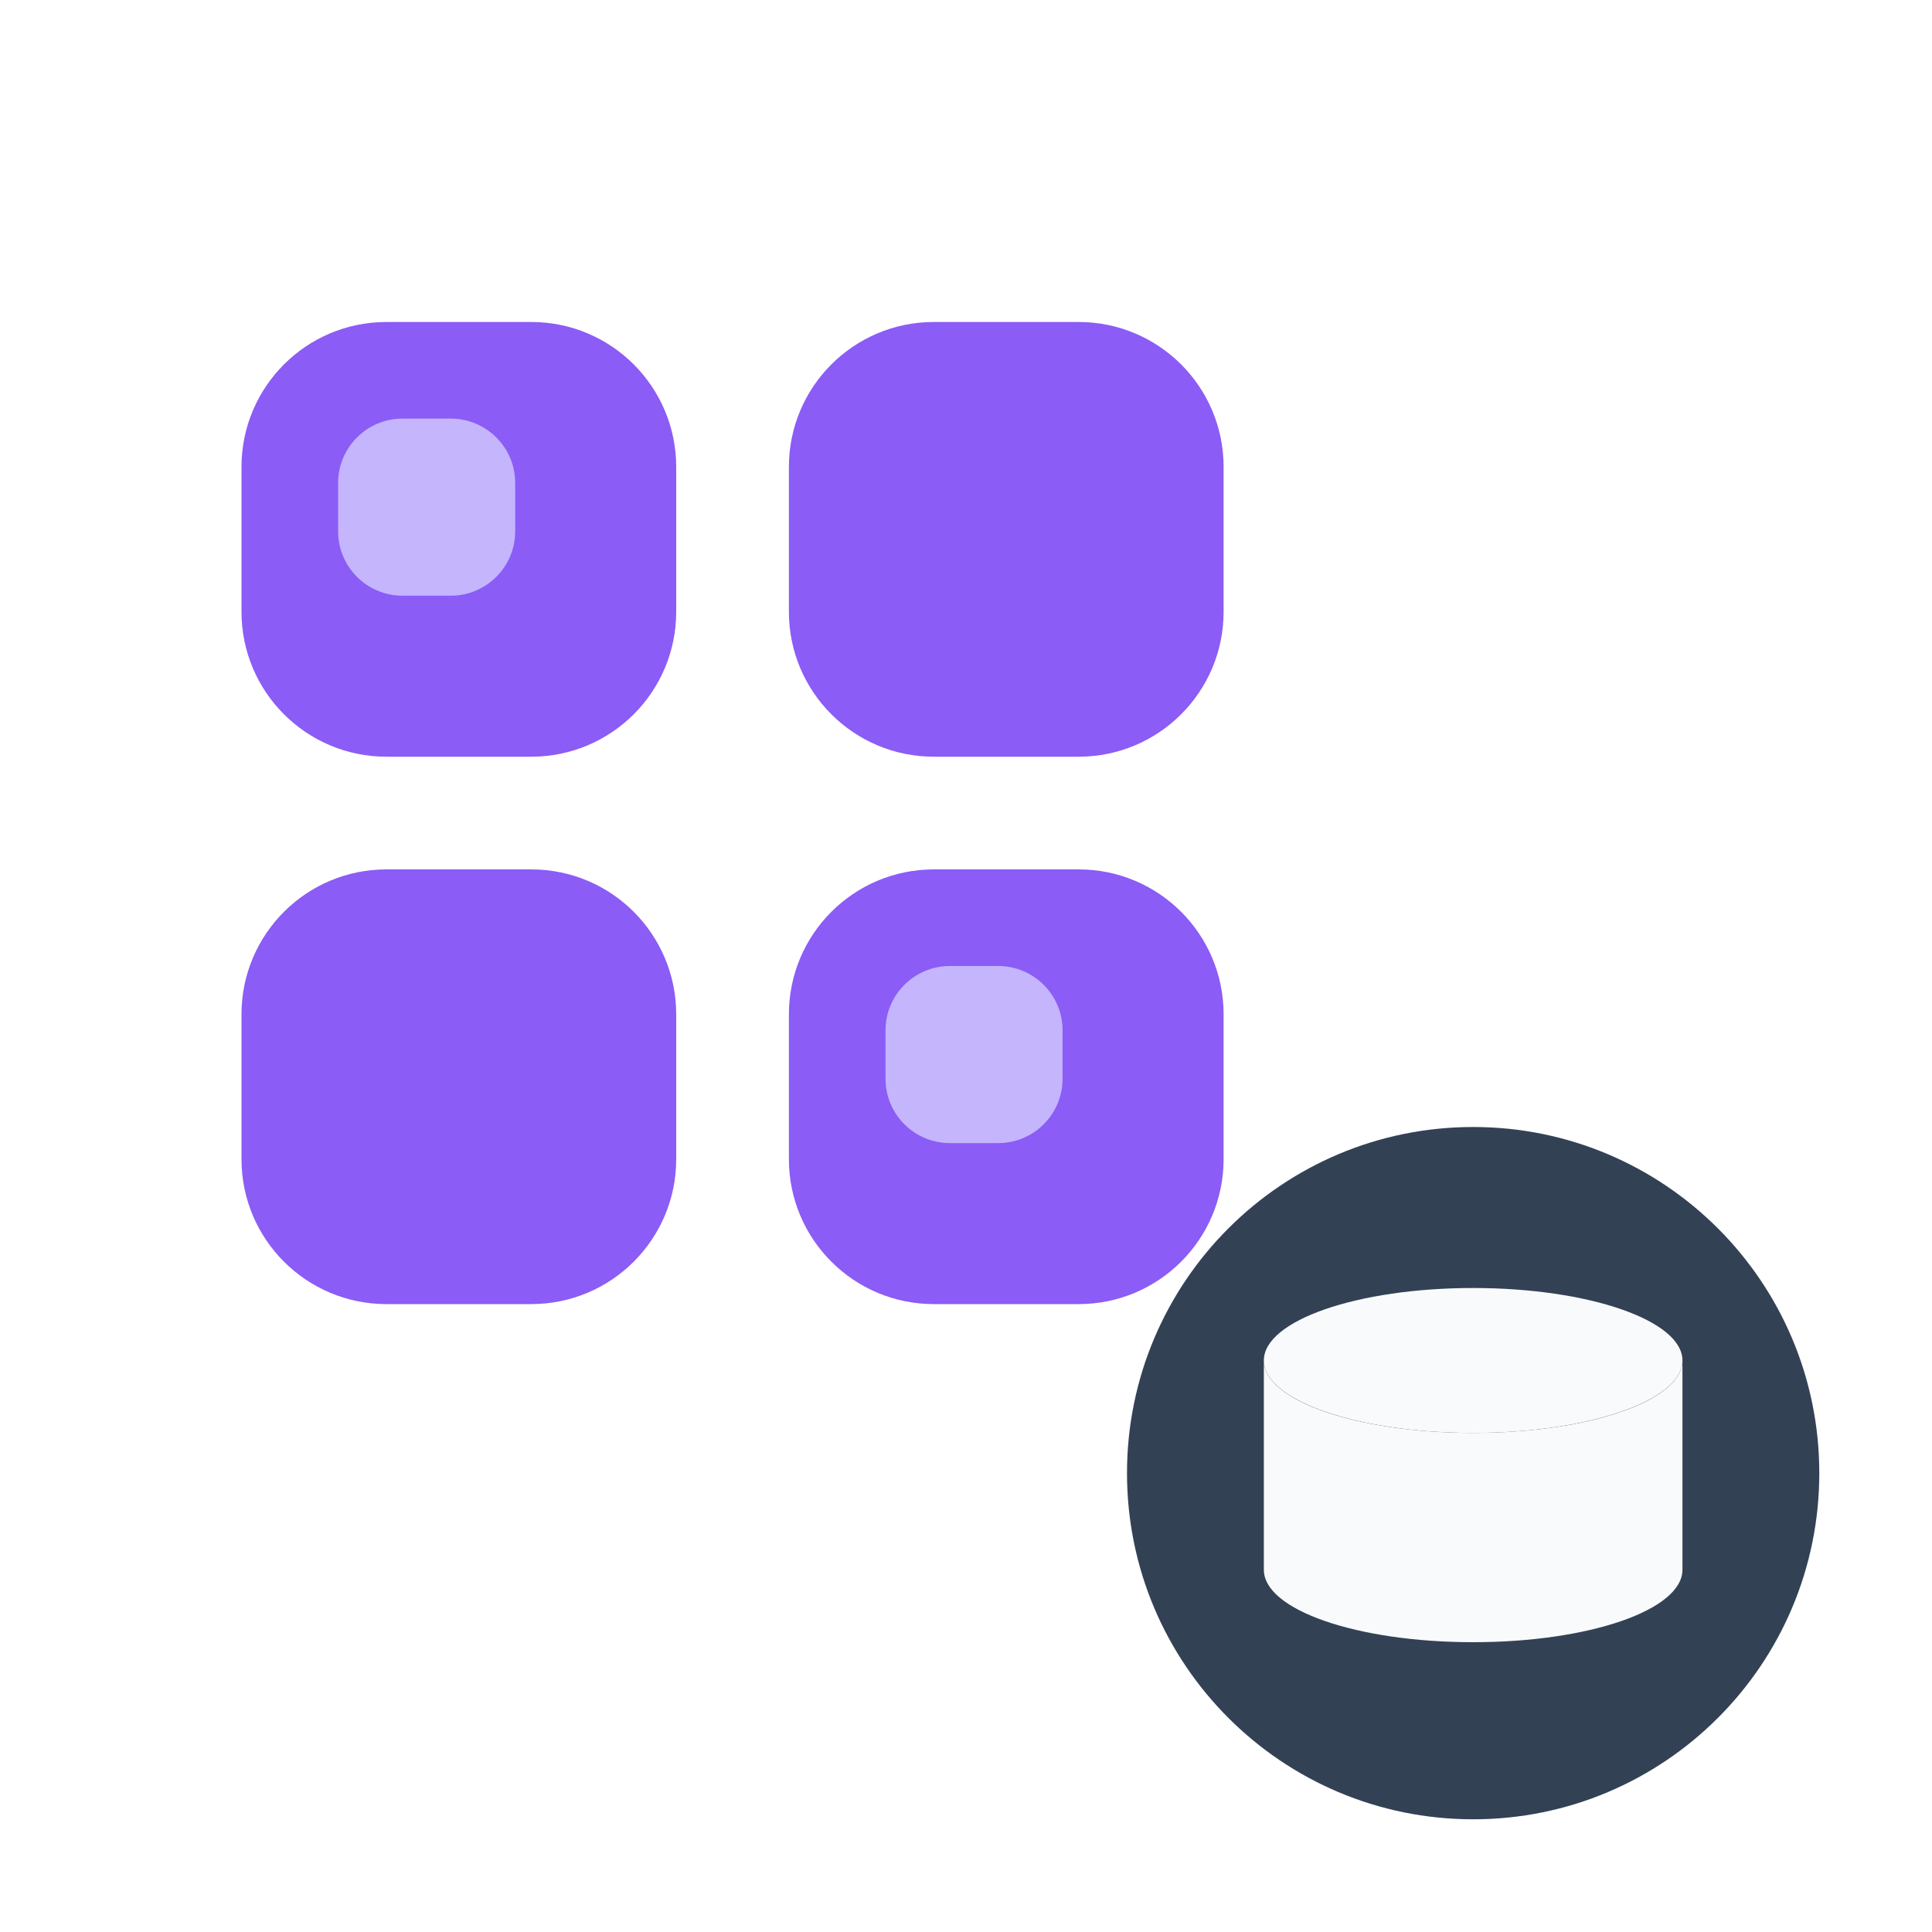
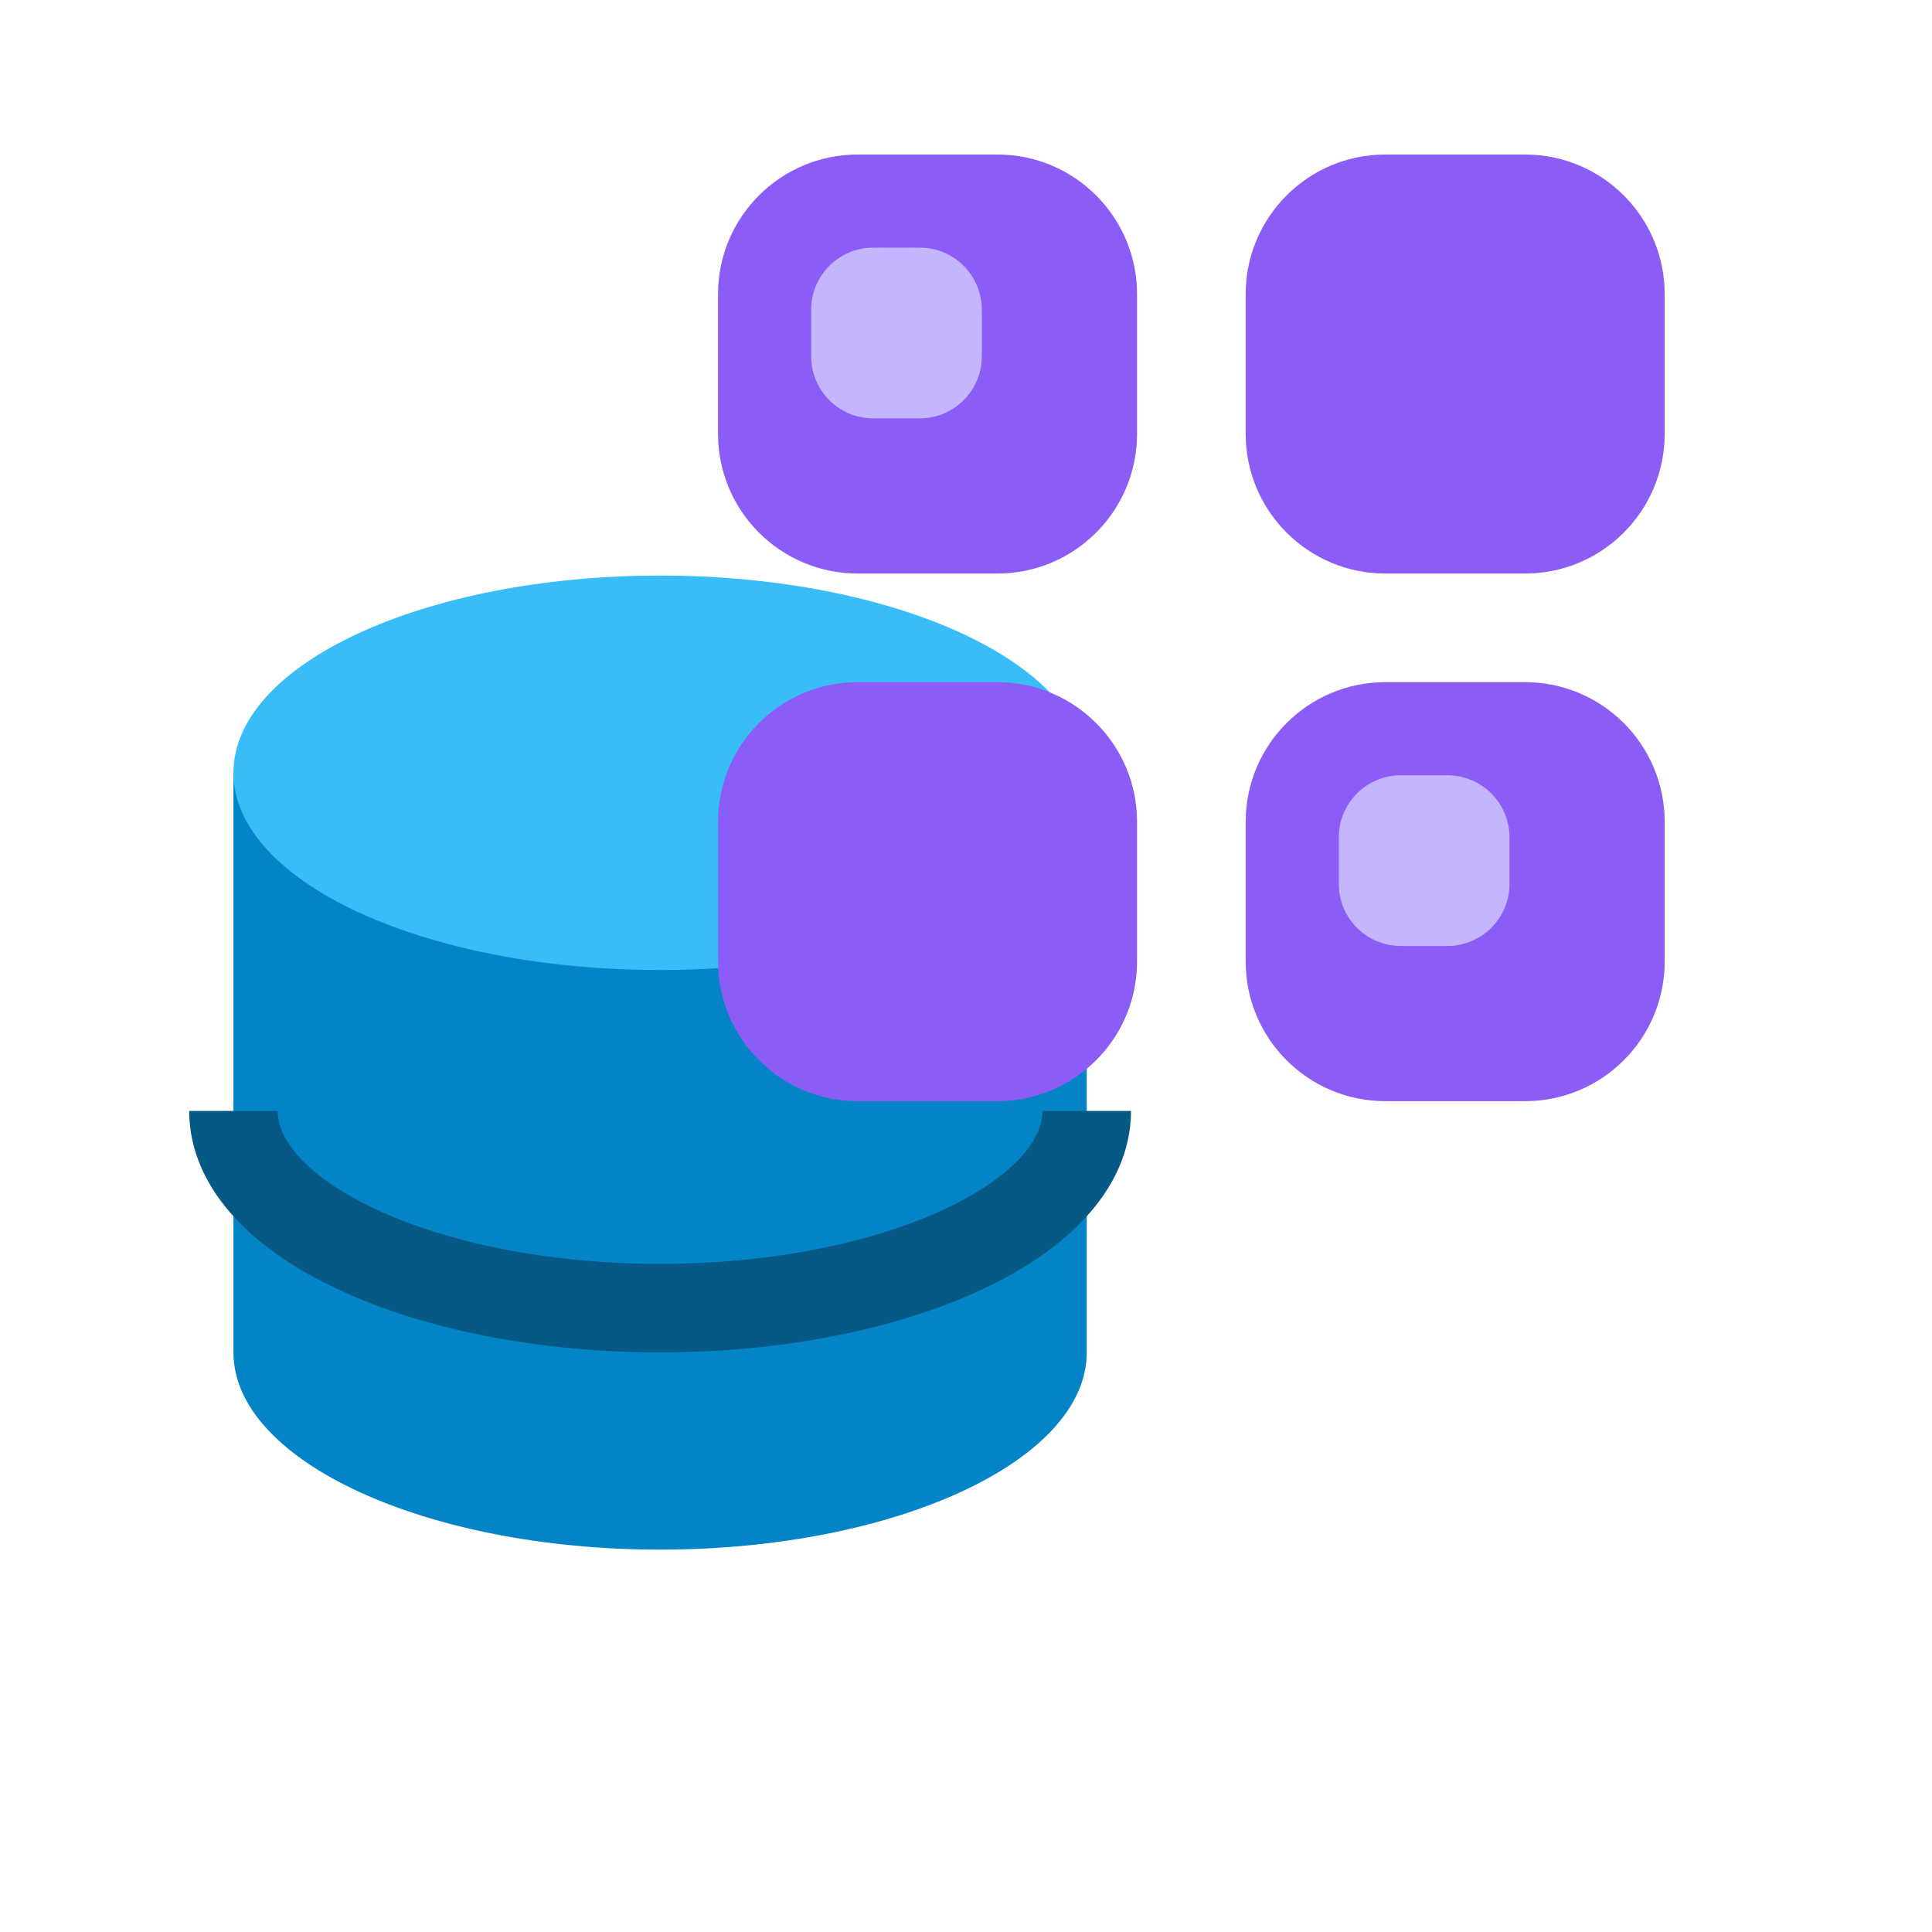
<svg xmlns="http://www.w3.org/2000/svg" viewBox="0 0 24 24" width="24" height="24">
-   <g fill="#8b5cf6">
-     <rect x="3" y="4" width="5.4" height="5.4" rx="1.8" />
-     <rect x="9.8" y="4" width="5.4" height="5.4" rx="1.8" />
-     <rect x="3" y="10.8" width="5.4" height="5.4" rx="1.8" />
-     <rect x="9.8" y="10.8" width="5.4" height="5.4" rx="1.8" />
+   <g transform="translate(1.2 6.2)">
+     <path d="M1.7 3.4v7.2c0 1.35 2.39 2.45 5.3 2.45s5.3-1.1 5.3-2.45V3.4Z" fill="#0284c7" />
+     <ellipse cx="7" cy="3.4" rx="5.3" ry="2.45" fill="#38bdf8" />
+     <path d="M1.7 7.6c0 1.35 2.39 2.45 5.3 2.45s5.3-1.1 5.3-2.45" fill="none" stroke="#075985" stroke-width="1.1" />
  </g>
-   <g fill="#c4b5fd">
-     <rect x="4.2" y="5.2" width="2.2" height="2.2" rx="0.8" />
-     <rect x="11" y="12" width="2.2" height="2.2" rx="0.8" />
+   <g transform="translate(8.8 1.8)">
+     <g transform="translate(-2.772 -3.736) scale(0.9639)">
+       <g fill="#8b5cf6">
+         <rect x="3" y="4" width="5.4" height="5.4" rx="1.8" />
+         <rect x="9.8" y="4" width="5.4" height="5.4" rx="1.8" />
+         <rect x="3" y="10.8" width="5.4" height="5.4" rx="1.8" />
+         <rect x="9.8" y="10.8" width="5.4" height="5.4" rx="1.8" />
+       </g>
+       <g fill="#c4b5fd">
+         <rect x="4.2" y="5.2" width="2.2" height="2.2" rx="0.8" />
+         <rect x="11" y="12" width="2.2" height="2.2" rx="0.8" />
+       </g>
+     </g>
  </g>
-   <circle cx="18.3" cy="18.3" r="4.3" fill="#334155" />
-   <ellipse cx="18.3" cy="16.9" rx="2.6" ry="0.9" fill="#f8fafc" />
-   <path d="M15.7 16.9v2.6c0 .5 1.16.9 2.6.9s2.6-.4 2.6-.9v-2.6c0 .5-1.16.9-2.6.9s-2.6-.4-2.6-.9Z" fill="#f8fafc" />
</svg>
